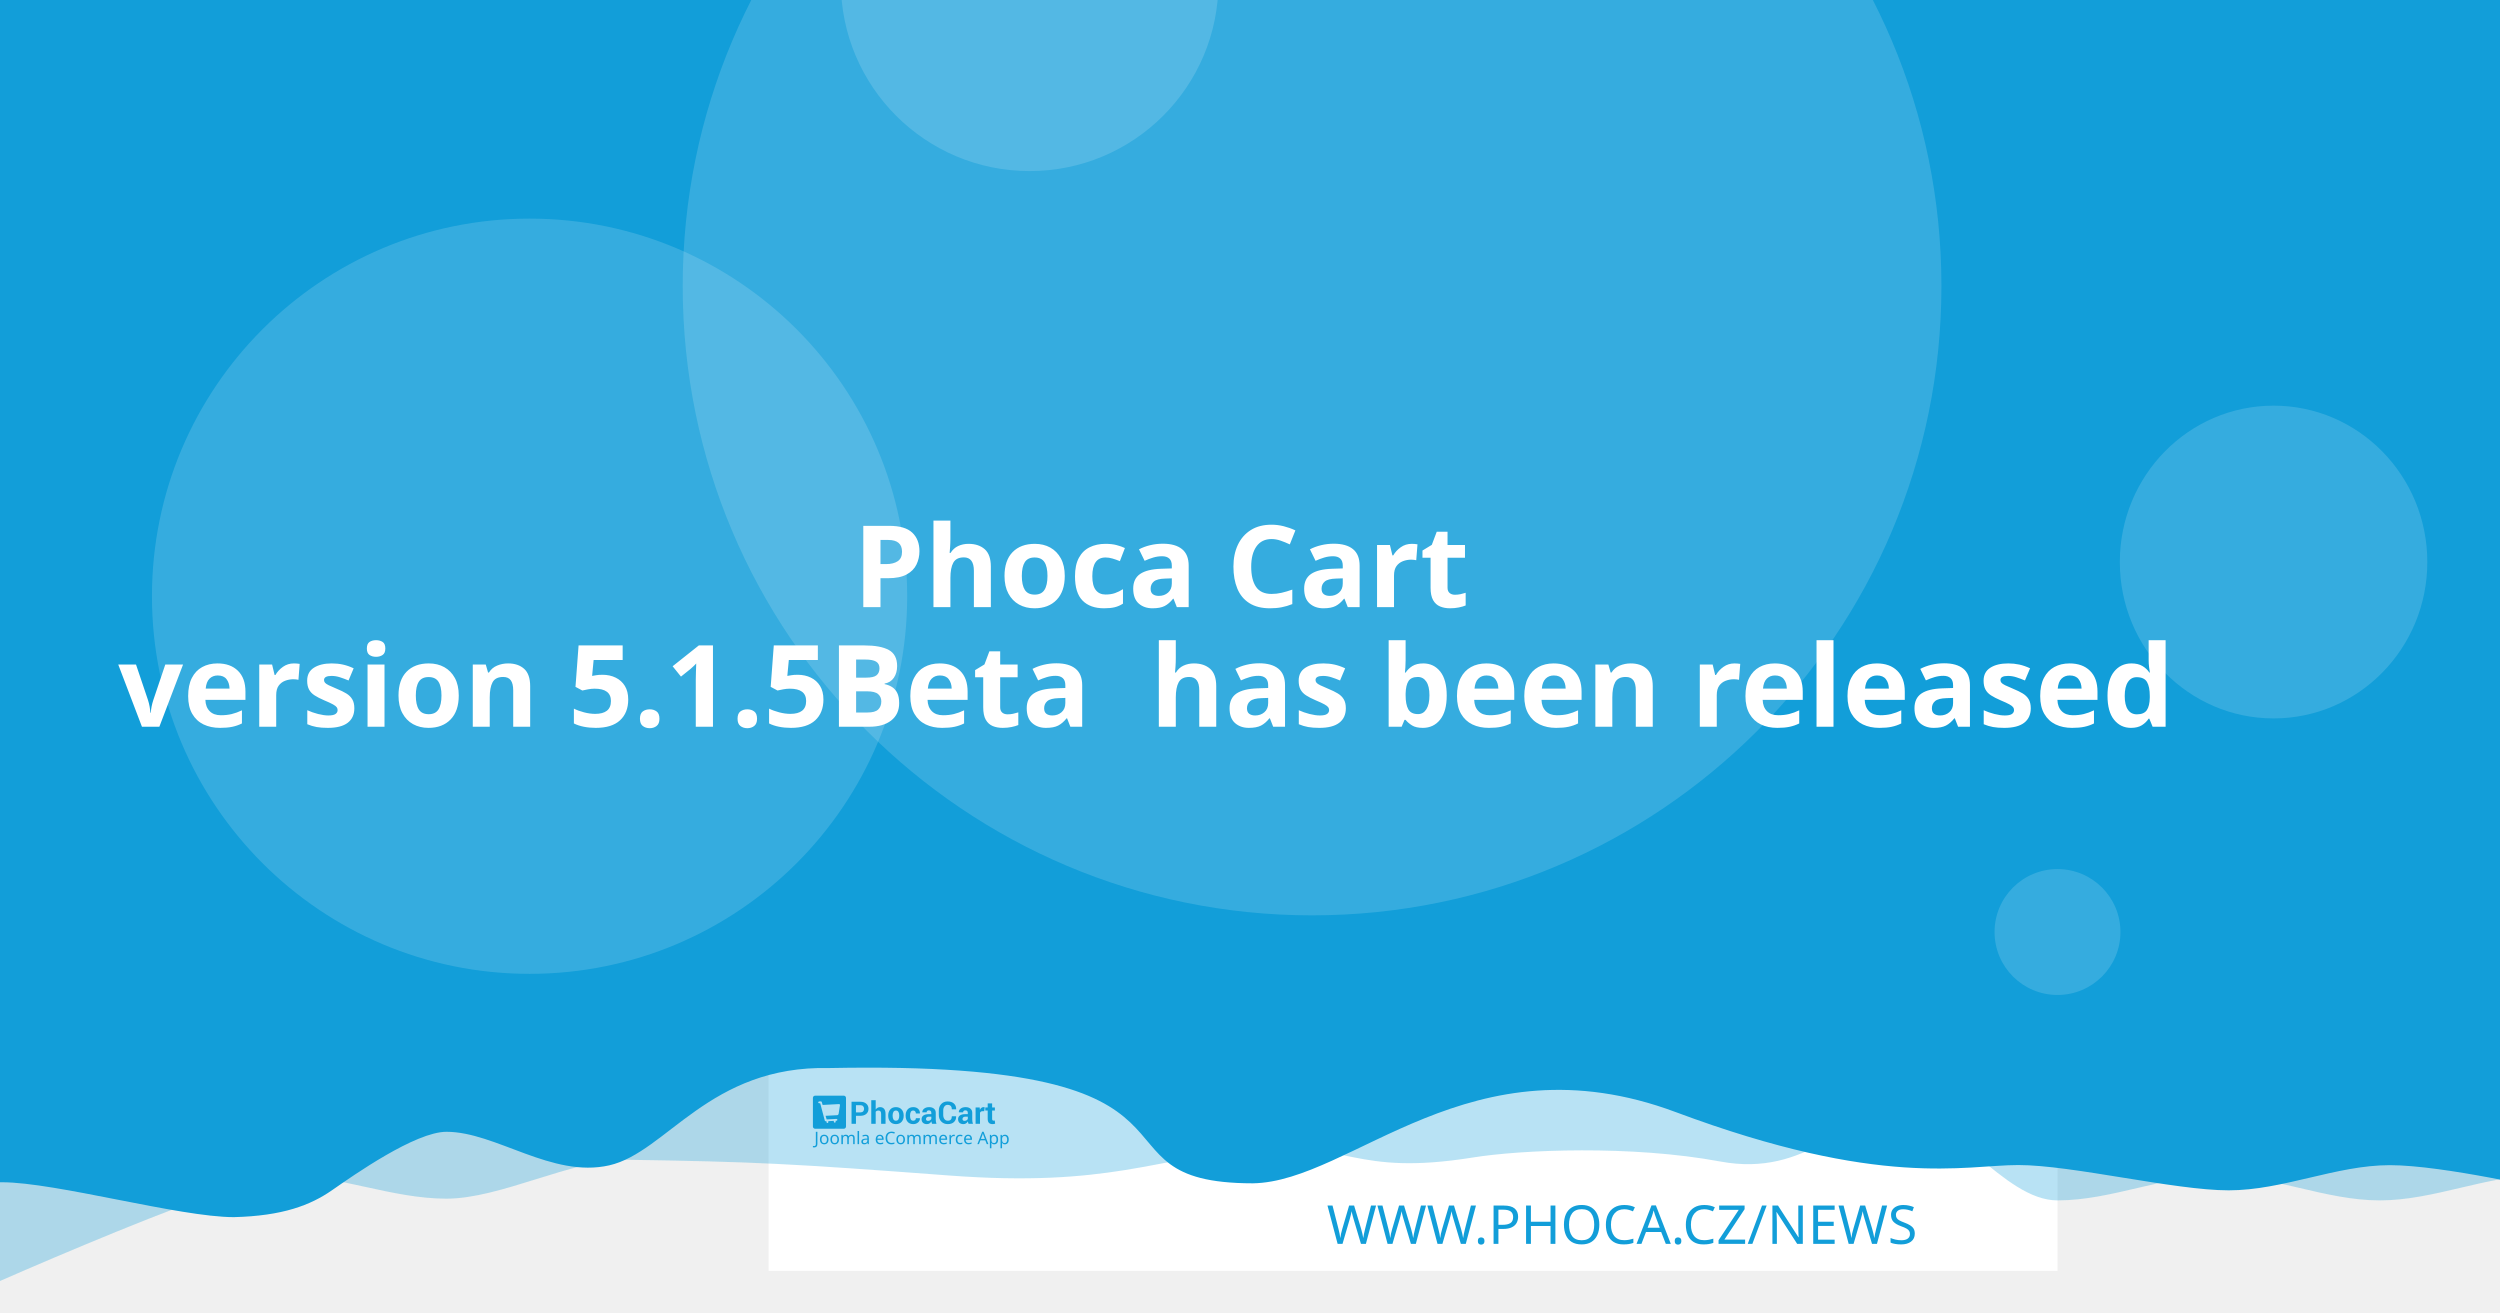
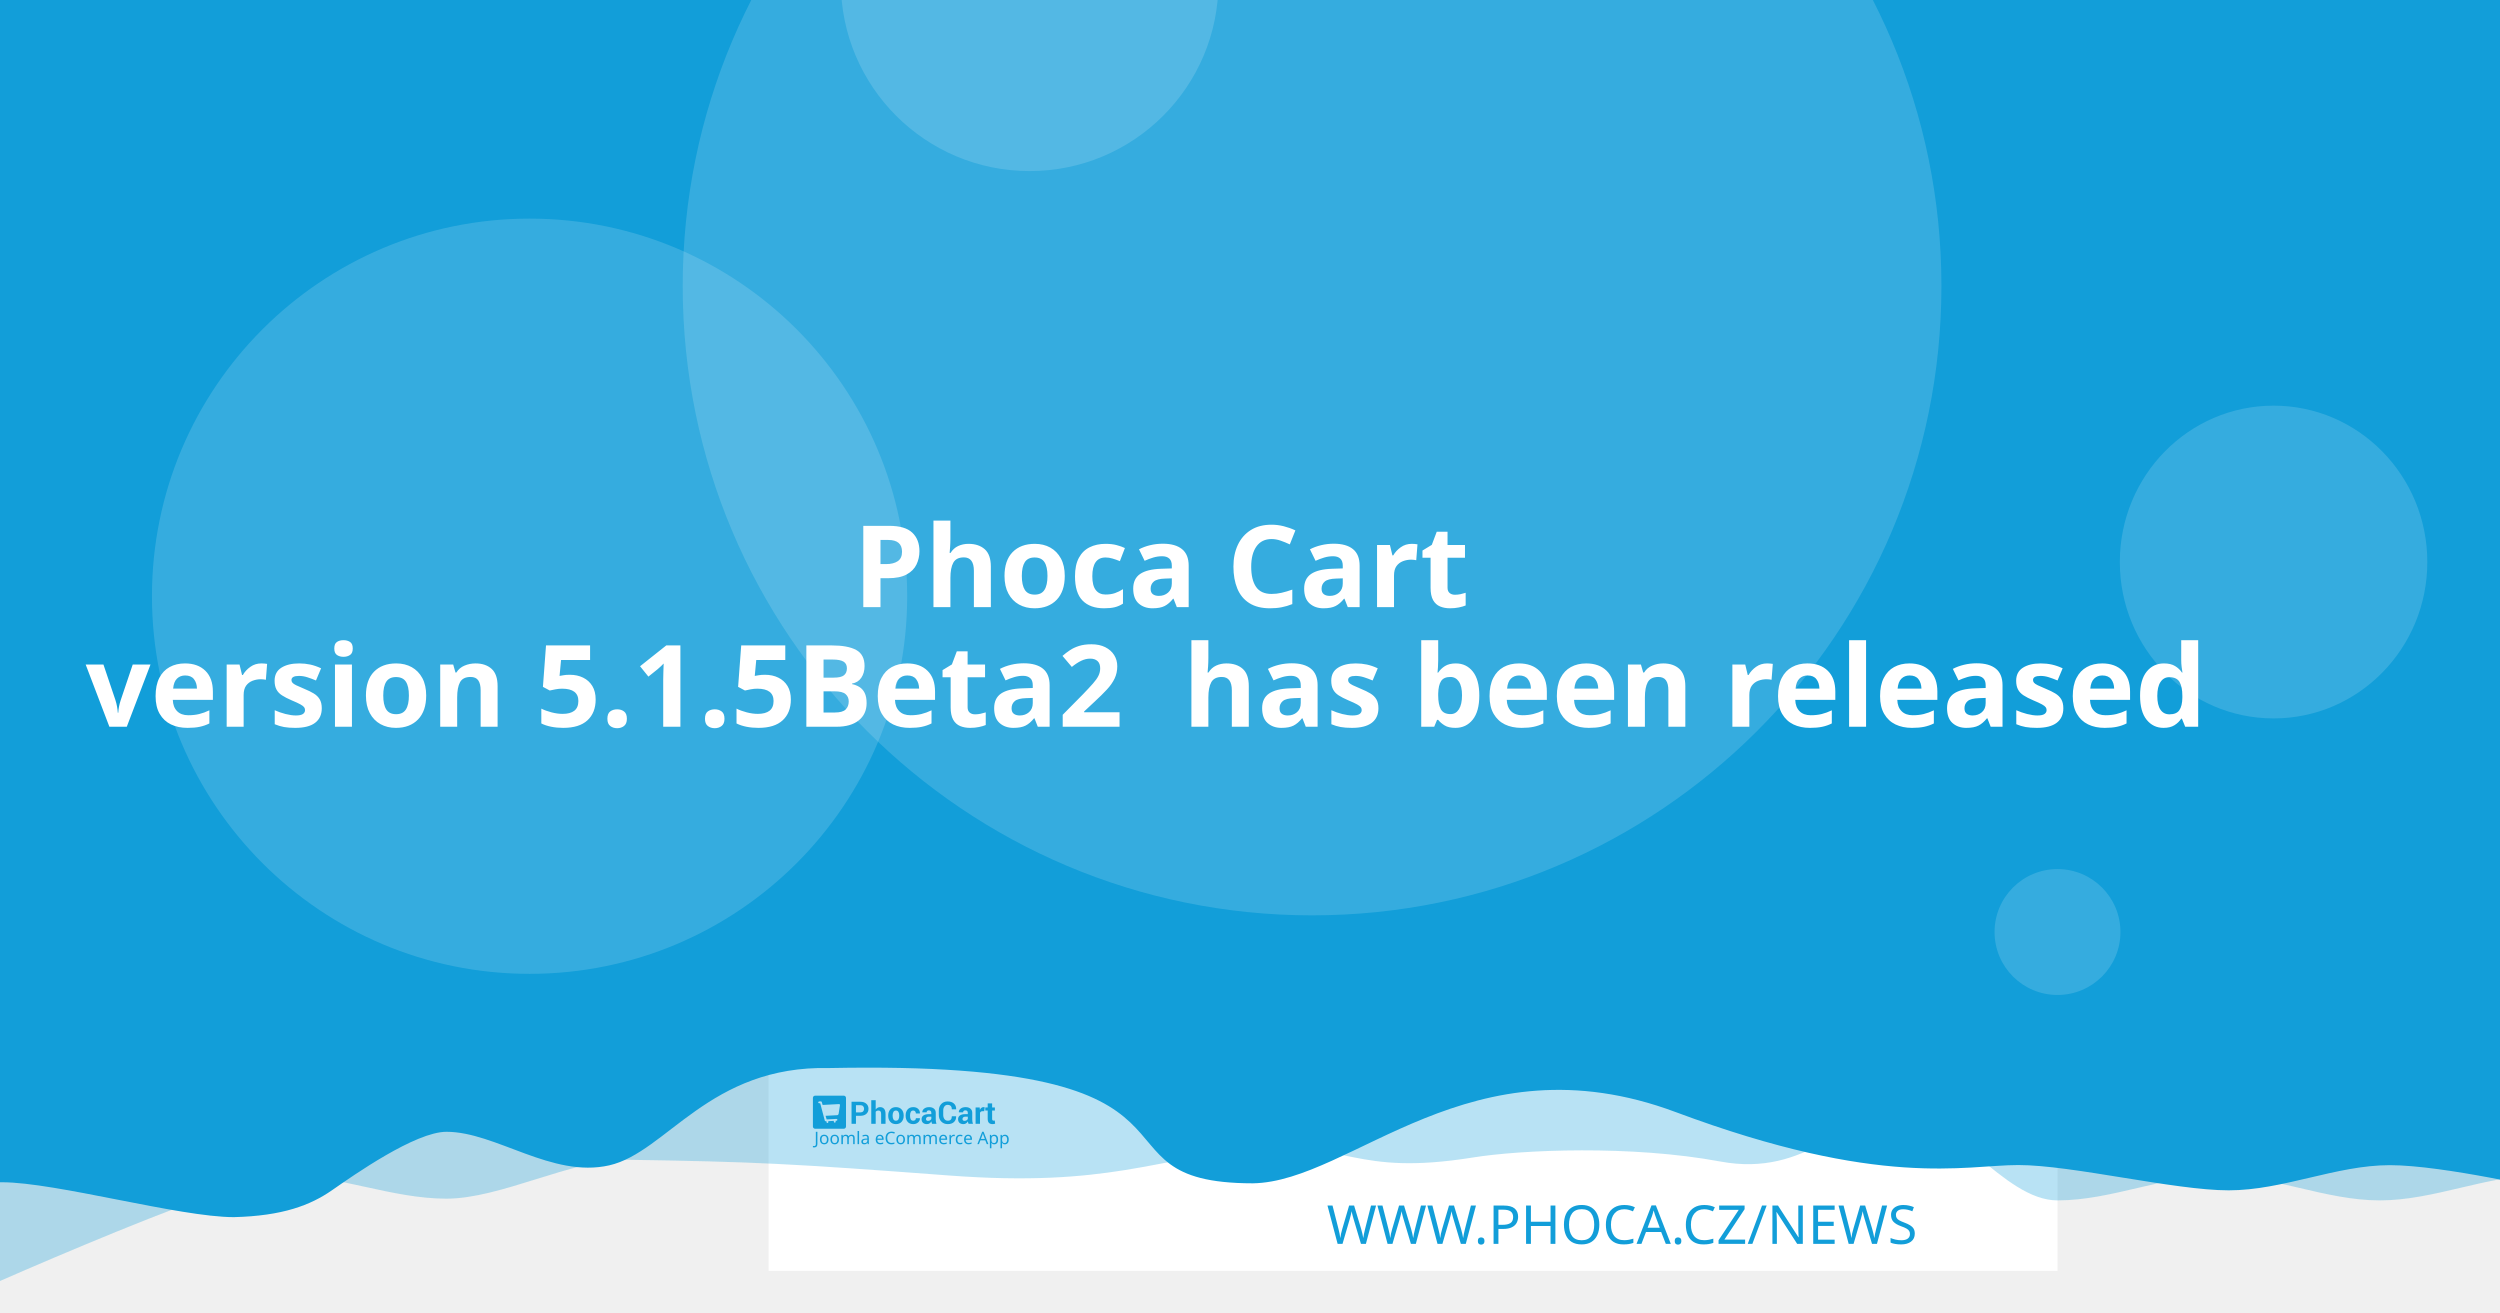
<svg xmlns="http://www.w3.org/2000/svg" width="1200" height="630" viewBox="0 0 1200 630" version="1.1" id="svg5">
  <defs id="defs2" />
  <g id="layer1">
    <path d="m 20.256,108.517 a 7.714,7.714 0 0 0 -7.714,7.714 v 97.981 a 7.714,7.714 0 0 0 7.714,7.714 h 97.976 a 7.714,7.714 0 0 0 7.714,-7.714 v -97.981 a 7.714,7.714 0 0 0 -7.714,-7.714 z m 19.435,19.56 c 0.714,-0.04 1.37,0.151 1.984,0.583 0.613,0.434 1.018,0.978 1.215,1.637 l 2.918,10.039 56.209,-2.948 c 1.002,-0.052 1.838,0.296 2.506,1.04 0.665,0.732 0.929,1.612 0.768,2.626 l -4.71,30.132 c -0.167,0.89 -0.688,1.809 -1.557,2.747 -0.869,0.95 -2.001,1.463 -3.38,1.537 l -39.707,2.079 3.671,12.389 33.562,-1.758 c 0.878,-0.049 1.633,0.215 2.28,0.783 0.632,0.583 0.971,1.312 1.019,2.19 0.046,0.878 -0.215,1.633 -0.783,2.28 -0.583,0.635 -1.312,0.974 -2.19,1.019 l -3.139,0.166 0.166,3.134 c 0.046,0.881 -0.215,1.638 -0.798,2.27 -0.571,0.647 -1.294,0.99 -2.174,1.034 -0.878,0.046 -1.635,-0.215 -2.27,-0.798 -0.647,-0.571 -0.984,-1.297 -1.03,-2.174 l -0.166,-3.134 -18.817,0.979 0.161,3.139 c 0.046,0.881 -0.212,1.638 -0.783,2.27 -0.583,0.647 -1.312,0.988 -2.19,1.034 -0.878,0.049 -1.633,-0.215 -2.28,-0.798 -0.635,-0.571 -0.974,-1.297 -1.019,-2.174 l -0.166,-3.139 -1.943,0.101 c -0.753,0.039 -1.441,-0.135 -2.079,-0.517 -0.623,-0.383 -1.068,-0.764 -1.341,-1.125 l -0.347,-0.613 -15.769,-59.624 -3.39,0.176 c -0.841,0.046 -1.586,-0.219 -2.245,-0.798 -0.659,-0.571 -1.009,-1.292 -1.055,-2.169 -0.046,-0.881 0.225,-1.635 0.824,-2.27 0.595,-0.647 1.308,-0.989 2.149,-1.034 z" style="fill:#ffffff;stroke-width:1.208;paint-order:stroke fill markers" id="path400" />
    <rect style="opacity:1;fill:#ffffff;stroke-width:6.042;stroke-linejoin:round;paint-order:stroke fill markers" id="rect723" width="618.676" height="618.676" x="368.924" y="-8.647" />
    <path id="rect4460" style="opacity:0.3;fill:#129ed9;fill-opacity:1;stroke-width:6.042;stroke-linejoin:round;paint-order:stroke fill markers" d="M 59.586,-3.814 H 1296.938 v 580.009 c 0,0 -51.556,-12.084 -77.334,-12.084 -25.778,0 -51.244,12.084 -77.335,12.084 -26.091,0 -51.556,-12.084 -77.334,-12.084 -25.778,0 -51.244,12.084 -77.335,12.084 -26.091,0 -50.615,-41.931 -76.393,-41.931 -25.778,0 -43.072,31.169 -85.504,23.256 -42.433,-7.913 -95.293,-5.729 -119.04,-1.869 -57.142,9.103 -59.508,-8.125 -105.573,-4.001 -46.065,4.124 -68.78,18.359 -145.373,12.602 -76.593,-5.757 -93.029,-6.595 -155.544,-7.578 -25.778,0 -59.826,18.693 -85.917,18.693 -26.091,0 -51.556,-11.254 -77.334,-11.254 -25.778,0 -172.338,66.428 -172.338,66.428 z" />
    <path id="rect4460-5" style="fill:#129ed9;fill-opacity:1;stroke-width:6.042;stroke-linejoin:round;paint-order:stroke fill markers" d="M -12.915,-8.647 H 1224.437 v 580.009 c 0,0 -51.556,-12.084 -77.334,-12.084 -25.778,0 -51.243,12.084 -77.334,12.084 -26.091,0 -75.228,-12.142 -101.006,-12.142 -25.778,0 -65.794,11.416 -164.408,-25.412 -98.613,-36.828 -155.373,33.433 -202.968,34.185 -85.545,-0.05 -3.558,-59.324 -203.248,-55.331 -57.687,-1.357 -78.127,40.433 -105.693,46.704 -27.566,6.271 -54.486,-16.105 -78.151,-16.105 -14.933,0 -44.462,20.77 -54.88,28.017 -10.418,7.247 -23.732,12.357 -47.124,12.95 -26.091,0 -85.565,-16.747 -111.343,-16.747 -25.778,0 -13.863,3.88 -13.863,3.88 z" />
    <circle style="opacity:0.15;fill:#ffffff;fill-opacity:1;stroke-width:6.042;stroke-linejoin:round;paint-order:stroke fill markers" id="path8376" cx="629.794" cy="137.279" r="302.088" />
    <text xml:space="preserve" style="font-style:normal;font-weight:normal;font-size:25.778px;line-height:1.25;font-family:sans-serif;fill:#129ed9;fill-opacity:1;stroke:none;stroke-width:1.208" x="953.817" y="597.071" id="text2910-3-7">
      <tspan id="tspan2908-6-5" x="953.817" y="597.071" style="font-style:normal;font-variant:normal;font-weight:300;font-stretch:normal;font-size:25.778px;font-family:Montserrat;-inkscape-font-specification:'Montserrat Light';text-align:end;text-anchor:end;fill:#129ed9;fill-opacity:1;stroke-width:1.208">WWW.PHOCA.CZ/NEWS</tspan>
    </text>
    <text xml:space="preserve" style="font-style:normal;font-variant:normal;font-weight:600;font-stretch:normal;font-size:54.666px;line-height:1.05;font-family:Rubik;-inkscape-font-specification:'Rubik Semi-Bold';fill:#ffffff;fill-opacity:1;stroke:none;stroke-width:1.577" x="600" y="234.034" id="text11252">
      <tspan x="600" y="234.034" id="tspan403" style="text-align:center;text-anchor:middle;stroke-width:1.577" />
      <tspan x="600" y="291.433" style="font-size:54.666px;text-align:center;text-anchor:middle;stroke-width:1.577" id="tspan444"> Phoca Cart</tspan>
-       <tspan x="600" y="348.833" id="tspan2906" style="font-size:54.666px;text-align:center;text-anchor:middle;stroke-width:1.577">version 5.1.5Beta
+       <tspan x="600" y="348.833" id="tspan2906" style="font-size:54.666px;text-align:center;text-anchor:middle;stroke-width:1.577">version 5.1.5Beta2
 has been released</tspan>
      <tspan x="600" y="406.232" id="tspan1994" style="font-size:54.666px;stroke-width:1.577" />
    </text>
    <circle style="opacity:0.15;fill:#ffffff;fill-opacity:1;stroke-width:6.042;stroke-linejoin:round;paint-order:stroke fill markers" id="path8376-9" cx="254.196" cy="286.191" r="181.253" />
    <circle style="opacity:0.15;fill:#ffffff;fill-opacity:1;stroke-width:6.042;stroke-linejoin:round;paint-order:stroke fill markers" id="path8376-6" cx="494.235" cy="-8.506" r="90.626" />
    <ellipse style="opacity:0.15;fill:#ffffff;fill-opacity:1;stroke-width:7.442;stroke-linejoin:round;paint-order:stroke fill markers" id="path8376-6-2" cx="1091.315" cy="269.776" rx="73.793" ry="75.059" />
    <g id="g8950" transform="matrix(0.360172,0,0,0.360172,498.6223,396.4642)" style="fill:#129ed9;fill-opacity:1;stroke-width:3.355">
      <g id="g895" transform="translate(-301.0409,359.4151)" style="fill:#129ed9;fill-opacity:1;stroke-width:3.355">
        <g transform="matrix(1.3333,0,0,-1.3333,-75.59,850.15)" fill="#ffffff" image-rendering="optimizeQuality" id="g280" style="clip-rule:evenodd;fill:#129ed9;fill-opacity:1;stroke-width:8.934;shape-rendering:geometricPrecision">
          <path d="m 99.728,617.49 v -7.994 h -4.423 v 22.031 h 8.784 c 2.532,0 4.527,-0.646 5.979,-1.937 1.452,-1.291 2.181,-2.99 2.181,-5.097 0,-2.107 -0.729,-3.801 -2.181,-5.082 -1.452,-1.281 -3.446,-1.921 -5.979,-1.921 z m 0,3.408 h 4.361 c 1.23,0 2.165,0.336 2.801,1.002 0.635,0.671 0.951,1.523 0.951,2.561 0,1.059 -0.315,1.932 -0.946,2.623 -0.63,0.687 -1.566,1.033 -2.806,1.033 H 99.728 Z" id="path262" style="fill:#129ed9;fill-opacity:1;stroke-width:3.355" />
          <path d="m 119.45,623.79 c 0.517,0.749 1.147,1.327 1.891,1.746 0.749,0.418 1.576,0.63 2.485,0.63 1.705,0 3.043,-0.568 4.02,-1.704 0.971,-1.131 1.457,-2.887 1.457,-5.252 v -9.714 h -4.418 v 9.76 c 0,1.276 -0.227,2.174 -0.677,2.706 -0.445,0.532 -1.116,0.795 -2.005,0.795 -0.605,0 -1.137,-0.108 -1.602,-0.325 -0.465,-0.217 -0.847,-0.522 -1.152,-0.919 v -12.017 h -4.418 v 23.611 h 4.418 z" id="path264" style="fill:#129ed9;fill-opacity:1;stroke-width:3.355" />
          <path d="m 131.96,617.83 c 0,2.438 0.682,4.436 2.046,5.996 1.359,1.554 3.25,2.334 5.663,2.334 2.418,0 4.315,-0.774 5.689,-2.329 1.375,-1.549 2.062,-3.553 2.062,-6.001 v -0.32 c 0,-2.458 -0.687,-4.462 -2.051,-6.011 -1.369,-1.544 -3.261,-2.319 -5.674,-2.319 -2.418,0 -4.315,0.775 -5.684,2.319 -1.364,1.549 -2.051,3.553 -2.051,6.011 z m 4.408,-0.31 c 0,-1.487 0.264,-2.68 0.785,-3.584 0.527,-0.899 1.375,-1.348 2.542,-1.348 1.142,0 1.979,0.454 2.506,1.358 0.532,0.904 0.796,2.097 0.796,3.574 v 0.315 c 0,1.446 -0.269,2.629 -0.801,3.542 -0.537,0.914 -1.38,1.374 -2.527,1.374 -1.142,0 -1.979,-0.46 -2.506,-1.379 -0.532,-0.919 -0.796,-2.102 -0.796,-3.537 z" id="path266" style="fill:#129ed9;fill-opacity:1;stroke-width:3.355" />
          <path d="m 157.01,612.59 c 0.79,0 1.421,0.227 1.891,0.682 0.475,0.454 0.713,1.064 0.713,1.828 h 4.015 l 0.041,-0.093 c 0.041,-1.653 -0.579,-3.037 -1.871,-4.152 -1.287,-1.116 -2.883,-1.673 -4.79,-1.673 -2.439,0 -4.325,0.769 -5.648,2.314 -1.318,1.544 -1.979,3.522 -1.979,5.944 v 0.449 c 0,2.412 0.656,4.395 1.974,5.944 1.317,1.554 3.198,2.329 5.638,2.329 2.02,0 3.648,-0.573 4.883,-1.725 1.235,-1.151 1.835,-2.664 1.793,-4.539 l -0.031,-0.088 h -4.026 c 0,0.842 -0.233,1.544 -0.698,2.107 -0.46,0.558 -1.101,0.837 -1.922,0.837 -1.168,0 -1.995,-0.454 -2.475,-1.358 -0.476,-0.904 -0.718,-2.071 -0.718,-3.496 v -0.454 c 0,-1.456 0.243,-2.628 0.718,-3.522 0.48,-0.888 1.312,-1.332 2.491,-1.332" id="path268" style="fill:#129ed9;fill-opacity:1;stroke-width:3.355" />
          <path d="m 175.8,609.49 c -0.165,0.372 -0.305,0.764 -0.419,1.183 -0.119,0.413 -0.202,0.837 -0.248,1.27 -0.455,-0.8 -1.054,-1.456 -1.798,-1.978 -0.739,-0.521 -1.628,-0.785 -2.656,-0.785 -1.715,0 -3.038,0.439 -3.963,1.322 -0.93,0.883 -1.395,2.086 -1.395,3.604 0,1.606 0.62,2.845 1.855,3.729 1.235,0.883 3.038,1.322 5.41,1.322 h 2.47 v 1.301 c 0,0.785 -0.207,1.394 -0.62,1.828 -0.413,0.434 -1.023,0.651 -1.834,0.651 -0.713,0 -1.266,-0.175 -1.653,-0.522 -0.393,-0.346 -0.584,-0.826 -0.584,-1.446 l -4.268,0.016 -0.016,0.093 c -0.072,1.379 0.527,2.572 1.798,3.579 1.271,1.002 2.946,1.503 5.013,1.503 1.958,0 3.545,-0.496 4.769,-1.492 1.22,-0.992 1.829,-2.406 1.829,-4.24 v -6.76 c 0,-0.769 0.062,-1.492 0.176,-2.164 0.119,-0.676 0.299,-1.348 0.553,-2.014 z m -4.046,2.943 c 0.78,0 1.468,0.191 2.077,0.574 0.605,0.382 1.013,0.826 1.225,1.332 v 2.308 h -2.47 c -0.935,0 -1.648,-0.232 -2.134,-0.702 -0.481,-0.47 -0.724,-1.033 -0.724,-1.699 0,-0.542 0.181,-0.981 0.542,-1.312 0.367,-0.336 0.858,-0.501 1.483,-0.501" id="path270" style="fill:#129ed9;fill-opacity:1;stroke-width:3.355" />
          <path d="m 199.84,617.01 0.031,-0.088 c 0.041,-2.37 -0.682,-4.25 -2.17,-5.645 -1.488,-1.394 -3.555,-2.091 -6.201,-2.091 -2.656,0 -4.811,0.852 -6.464,2.556 -1.653,1.704 -2.486,3.894 -2.486,6.579 v 4.369 c 0,2.67 0.812,4.86 2.424,6.574 1.617,1.715 3.715,2.572 6.299,2.572 2.723,0 4.852,-0.697 6.386,-2.097 1.535,-1.399 2.284,-3.305 2.243,-5.717 l -0.031,-0.088 h -4.299 c 0,1.451 -0.346,2.561 -1.044,3.336 -0.698,0.769 -1.783,1.157 -3.255,1.157 -1.323,0 -2.372,-0.537 -3.147,-1.606 -0.78,-1.074 -1.168,-2.438 -1.168,-4.1 v -4.39 c 0,-1.683 0.408,-3.057 1.225,-4.131 0.822,-1.069 1.922,-1.606 3.317,-1.606 1.38,0 2.403,0.372 3.064,1.11 0.661,0.744 0.992,1.844 0.992,3.305 z" id="path272" style="fill:#129ed9;fill-opacity:1;stroke-width:3.355" />
          <path d="m 212.27,609.49 c -0.165,0.372 -0.305,0.764 -0.419,1.183 -0.119,0.413 -0.202,0.837 -0.248,1.27 -0.455,-0.8 -1.054,-1.456 -1.798,-1.978 -0.739,-0.521 -1.628,-0.785 -2.656,-0.785 -1.716,0 -3.038,0.439 -3.963,1.322 -0.93,0.883 -1.395,2.086 -1.395,3.604 0,1.606 0.62,2.845 1.855,3.729 1.235,0.883 3.039,1.322 5.41,1.322 h 2.47 v 1.301 c 0,0.785 -0.207,1.394 -0.62,1.828 -0.413,0.434 -1.023,0.651 -1.834,0.651 -0.713,0 -1.266,-0.175 -1.654,-0.522 -0.393,-0.346 -0.584,-0.826 -0.584,-1.446 l -4.268,0.016 -0.016,0.093 c -0.072,1.379 0.527,2.572 1.798,3.579 1.271,1.002 2.945,1.503 5.013,1.503 1.958,0 3.545,-0.496 4.769,-1.492 1.22,-0.992 1.829,-2.406 1.829,-4.24 v -6.76 c 0,-0.769 0.062,-1.492 0.176,-2.164 0.119,-0.676 0.3,-1.348 0.553,-2.014 z m -4.046,2.943 c 0.78,0 1.468,0.191 2.077,0.574 0.605,0.382 1.013,0.826 1.224,1.332 v 2.308 h -2.47 c -0.935,0 -1.649,-0.232 -2.134,-0.702 -0.481,-0.47 -0.723,-1.033 -0.723,-1.699 0,-0.542 0.181,-0.981 0.542,-1.312 0.367,-0.336 0.858,-0.501 1.483,-0.501" id="path274" style="fill:#129ed9;fill-opacity:1;stroke-width:3.355" />
          <path d="m 227.92,622.06 -1.617,0.046 c -0.656,0 -1.199,-0.134 -1.623,-0.408 -0.423,-0.274 -0.744,-0.656 -0.966,-1.152 v -11.052 h -4.408 v 16.36 h 4.103 l 0.196,-2.422 c 0.382,0.857 0.883,1.528 1.494,2.009 0.61,0.48 1.312,0.723 2.108,0.723 0.223,0 0.429,-0.015 0.615,-0.052 0.186,-0.036 0.377,-0.077 0.568,-0.129 z" id="path276" style="fill:#129ed9;fill-opacity:1;stroke-width:3.355" />
          <path d="m 235.83,629.86 v -4.007 h 2.754 v -3.099 H 235.83 v -8.33 c 0,-0.635 0.129,-1.09 0.393,-1.363 0.263,-0.274 0.615,-0.408 1.059,-0.408 0.232,0 0.434,0.01 0.599,0.036 0.166,0.026 0.362,0.072 0.579,0.129 l 0.383,-3.181 c -0.445,-0.155 -0.878,-0.268 -1.302,-0.341 -0.424,-0.078 -0.884,-0.114 -1.38,-0.114 -1.524,0 -2.697,0.418 -3.519,1.255 -0.822,0.837 -1.235,2.159 -1.235,3.977 v 8.34 h -2.392 v 3.099 h 2.392 v 4.007 z" id="path278" style="fill:#129ed9;fill-opacity:1;stroke-width:3.355" />
        </g>
        <g fill="#ffffff" fill-rule="evenodd" image-rendering="optimizeQuality" stroke-width="1.934" aria-label="Joomla eCommerce App" id="g318" style="clip-rule:evenodd;fill:#129ed9;fill-opacity:1;shape-rendering:geometricPrecision">
          <path d="M 1.704,69 Q 1.151,69 0.736,68.908 0.321,68.839 -0.002,68.7 v -1.752 q 0.369,0.092 0.784,0.161 0.415,0.069 0.876,0.069 0.576,0 1.083,-0.231 0.53,-0.231 0.853,-0.807 0.323,-0.576 0.323,-1.614 v -16.368 h 2.075 v 16.206 q 0,2.374 -1.176,3.504 -1.176,1.13 -3.112,1.13 z" id="path282" style="fill:#129ed9;fill-opacity:1;stroke-width:1.934" />
          <path d="m 20.792,58.419 q 0,3.066 -1.568,4.749 -1.545,1.683 -4.196,1.683 -1.637,0 -2.928,-0.738 -1.268,-0.761 -2.006,-2.19 -0.738,-1.452 -0.738,-3.504 0,-3.066 1.545,-4.726 1.545,-1.66 4.196,-1.66 1.683,0 2.951,0.761 1.291,0.738 2.006,2.167 0.738,1.406 0.738,3.458 z m -9.336,0 q 0,2.19 0.853,3.481 0.876,1.268 2.766,1.268 1.867,0 2.743,-1.268 0.876,-1.291 0.876,-3.481 0,-2.19 -0.876,-3.435 -0.876,-1.245 -2.766,-1.245 -1.89,0 -2.743,1.245 -0.853,1.245 -0.853,3.435 z" id="path284" style="fill:#129ed9;fill-opacity:1;stroke-width:1.934" />
          <path d="m 34.739,58.419 q 0,3.066 -1.568,4.749 -1.545,1.683 -4.196,1.683 -1.637,0 -2.928,-0.738 -1.268,-0.761 -2.006,-2.19 -0.738,-1.452 -0.738,-3.504 0,-3.066 1.545,-4.726 1.545,-1.66 4.196,-1.66 1.683,0 2.951,0.761 1.291,0.738 2.006,2.167 0.738,1.406 0.738,3.458 z m -9.336,0 q 0,2.19 0.853,3.481 0.876,1.268 2.766,1.268 1.867,0 2.743,-1.268 0.876,-1.291 0.876,-3.481 0,-2.19 -0.876,-3.435 -0.876,-1.245 -2.766,-1.245 -1.89,0 -2.743,1.245 -0.853,1.245 -0.853,3.435 z" id="path286" style="fill:#129ed9;fill-opacity:1;stroke-width:1.934" />
          <path d="m 51.499,52.033 q 2.098,0 3.135,1.083 1.037,1.06 1.037,3.458 V 64.62 H 53.666 v -7.953 q 0,-2.928 -2.513,-2.928 -1.798,0 -2.582,1.037 -0.761,1.037 -0.761,3.02 V 64.62 h -2.006 v -7.953 q 0,-2.928 -2.536,-2.928 -1.867,0 -2.582,1.153 -0.715,1.153 -0.715,3.32 v 6.409 h -2.029 v -12.356 h 1.637 l 0.3,1.683 h 0.115 q 0.576,-0.968 1.545,-1.429 0.991,-0.484 2.098,-0.484 2.905,0 3.781,2.075 h 0.115 q 0.622,-1.06 1.683,-1.568 1.083,-0.507 2.282,-0.507 z" id="path288" style="fill:#129ed9;fill-opacity:1;stroke-width:1.934" />
          <path d="M 61.527,64.62 H 59.498 V 47.1 h 2.029 z" id="path290" style="fill:#129ed9;fill-opacity:1;stroke-width:1.934" />
          <path d="m 70.126,52.056 q 2.259,0 3.343,0.991 1.083,0.991 1.083,3.158 v 8.414 h -1.475 l -0.392,-1.752 h -0.092 q -0.807,1.014 -1.706,1.498 -0.876,0.484 -2.444,0.484 -1.683,0 -2.789,-0.876 -1.107,-0.899 -1.107,-2.789 0,-1.844 1.452,-2.836 1.452,-1.014 4.472,-1.107 l 2.098,-0.069 v -0.738 q 0,-1.545 -0.669,-2.144 -0.669,-0.599 -1.89,-0.599 -0.968,0 -1.844,0.3 -0.876,0.277 -1.637,0.645 l -0.622,-1.522 q 0.807,-0.438 1.913,-0.738 1.107,-0.323 2.305,-0.323 z m 0.599,6.593 q -2.305,0.092 -3.204,0.738 -0.876,0.645 -0.876,1.821 0,1.037 0.622,1.522 0.645,0.484 1.637,0.484 1.568,0 2.605,-0.853 1.037,-0.876 1.037,-2.674 v -1.107 z" id="path292" style="fill:#129ed9;fill-opacity:1;stroke-width:1.934" />
          <path d="m 89.144,52.033 q 1.591,0 2.72,0.692 1.153,0.692 1.752,1.96 0.622,1.245 0.622,2.928 v 1.222 h -8.46 q 0.046,2.098 1.06,3.204 1.037,1.083 2.882,1.083 1.176,0 2.075,-0.207 0.922,-0.231 1.89,-0.645 v 1.775 q -0.945,0.415 -1.867,0.599 -0.922,0.207 -2.19,0.207 -1.752,0 -3.112,-0.715 -1.337,-0.715 -2.098,-2.121 -0.738,-1.429 -0.738,-3.481 0,-2.029 0.669,-3.481 0.692,-1.452 1.913,-2.236 1.245,-0.784 2.882,-0.784 z m -0.023,1.66 q -1.452,0 -2.305,0.945 -0.83,0.922 -0.991,2.582 h 6.293 q -0.023,-1.568 -0.738,-2.536 -0.715,-0.991 -2.259,-0.991 z" id="path294" style="fill:#129ed9;fill-opacity:1;stroke-width:1.934" />
          <path d="m 104.71,49.751 q -2.651,0 -4.173,1.775 -1.522,1.775 -1.522,4.864 0,3.066 1.406,4.864 1.429,1.775 4.265,1.775 1.083,0 2.052,-0.184 0.968,-0.184 1.89,-0.461 v 1.798 q -0.922,0.346 -1.913,0.507 -0.968,0.161 -2.328,0.161 -2.513,0 -4.196,-1.037 -1.683,-1.037 -2.536,-2.951 -0.83,-1.913 -0.83,-4.495 0,-2.49 0.899,-4.38 0.922,-1.913 2.697,-2.974 1.775,-1.083 4.311,-1.083 2.605,0 4.541,0.968 l -0.83,1.752 q -0.761,-0.346 -1.706,-0.622 -0.922,-0.277 -2.029,-0.277 z" id="path296" style="fill:#129ed9;fill-opacity:1;stroke-width:1.934" />
          <path d="m 122.69,58.419 q 0,3.066 -1.568,4.749 -1.545,1.683 -4.196,1.683 -1.637,0 -2.928,-0.738 -1.268,-0.761 -2.006,-2.19 -0.738,-1.452 -0.738,-3.504 0,-3.066 1.545,-4.726 1.545,-1.66 4.196,-1.66 1.683,0 2.951,0.761 1.291,0.738 2.006,2.167 0.738,1.406 0.738,3.458 z m -9.336,0 q 0,2.19 0.853,3.481 0.876,1.268 2.766,1.268 1.867,0 2.743,-1.268 0.876,-1.291 0.876,-3.481 0,-2.19 -0.876,-3.435 -0.876,-1.245 -2.766,-1.245 -1.89,0 -2.743,1.245 -0.853,1.245 -0.853,3.435 z" id="path298" style="fill:#129ed9;fill-opacity:1;stroke-width:1.934" />
          <path d="m 139.45,52.033 q 2.098,0 3.135,1.083 1.037,1.06 1.037,3.458 V 64.62 h -2.006 v -7.953 q 0,-2.928 -2.513,-2.928 -1.798,0 -2.582,1.037 -0.761,1.037 -0.761,3.02 V 64.62 h -2.006 v -7.953 q 0,-2.928 -2.536,-2.928 -1.867,0 -2.582,1.153 -0.715,1.153 -0.715,3.32 v 6.409 h -2.029 v -12.356 h 1.637 l 0.3,1.683 h 0.115 q 0.576,-0.968 1.545,-1.429 0.991,-0.484 2.098,-0.484 2.905,0 3.781,2.075 h 0.115 q 0.622,-1.06 1.683,-1.568 1.083,-0.507 2.282,-0.507 z" id="path300" style="fill:#129ed9;fill-opacity:1;stroke-width:1.934" />
          <path d="m 161,52.033 q 2.098,0 3.135,1.083 1.037,1.06 1.037,3.458 V 64.62 h -2.006 v -7.953 q 0,-2.928 -2.513,-2.928 -1.798,0 -2.582,1.037 -0.761,1.037 -0.761,3.02 V 64.62 h -2.006 v -7.953 q 0,-2.928 -2.536,-2.928 -1.867,0 -2.582,1.153 -0.715,1.153 -0.715,3.32 v 6.409 h -2.029 v -12.356 h 1.637 l 0.3,1.683 h 0.115 q 0.576,-0.968 1.545,-1.429 0.991,-0.484 2.098,-0.484 2.905,0 3.781,2.075 h 0.115 q 0.622,-1.06 1.683,-1.568 1.083,-0.507 2.282,-0.507 z" id="path302" style="fill:#129ed9;fill-opacity:1;stroke-width:1.934" />
          <path d="m 173.77,52.033 q 1.591,0 2.72,0.692 1.153,0.692 1.752,1.96 0.622,1.245 0.622,2.928 v 1.222 h -8.46 q 0.046,2.098 1.06,3.204 1.037,1.083 2.882,1.083 1.176,0 2.075,-0.207 0.922,-0.231 1.89,-0.645 v 1.775 q -0.945,0.415 -1.867,0.599 -0.922,0.207 -2.19,0.207 -1.752,0 -3.112,-0.715 -1.337,-0.715 -2.098,-2.121 -0.738,-1.429 -0.738,-3.481 0,-2.029 0.669,-3.481 0.692,-1.452 1.913,-2.236 1.245,-0.784 2.882,-0.784 z m -0.023,1.66 q -1.452,0 -2.305,0.945 -0.83,0.922 -0.991,2.582 h 6.293 q -0.023,-1.568 -0.738,-2.536 -0.715,-0.991 -2.259,-0.991 z" id="path304" style="fill:#129ed9;fill-opacity:1;stroke-width:1.934" />
          <path d="m 187.76,52.033 q 0.346,0 0.738,0.046 0.415,0.023 0.715,0.092 l -0.254,1.867 q -0.3,-0.069 -0.669,-0.115 -0.346,-0.046 -0.669,-0.046 -0.945,0 -1.775,0.53 -0.83,0.507 -1.337,1.452 -0.484,0.922 -0.484,2.167 v 6.593 h -2.029 v -12.356 h 1.66 l 0.231,2.259 h 0.092 q 0.599,-1.014 1.545,-1.752 0.945,-0.738 2.236,-0.738 z" id="path306" style="fill:#129ed9;fill-opacity:1;stroke-width:1.934" />
          <path d="m 196.02,64.851 q -1.637,0 -2.928,-0.669 -1.268,-0.669 -2.006,-2.075 -0.715,-1.406 -0.715,-3.596 0,-2.282 0.761,-3.712 0.761,-1.429 2.052,-2.098 1.314,-0.669 2.974,-0.669 0.945,0 1.821,0.207 0.876,0.184 1.429,0.461 l -0.622,1.683 q -0.553,-0.207 -1.291,-0.392 -0.738,-0.184 -1.383,-0.184 -3.642,0 -3.642,4.68 0,2.236 0.876,3.435 0.899,1.176 2.651,1.176 1.014,0 1.775,-0.207 0.784,-0.207 1.429,-0.507 v 1.798 q -0.622,0.323 -1.383,0.484 -0.738,0.184 -1.798,0.184 z" id="path308" style="fill:#129ed9;fill-opacity:1;stroke-width:1.934" />
          <path d="m 206.9,52.033 q 1.591,0 2.72,0.692 1.153,0.692 1.752,1.96 0.622,1.245 0.622,2.928 v 1.222 h -8.46 q 0.046,2.098 1.06,3.204 1.037,1.083 2.882,1.083 1.176,0 2.075,-0.207 0.922,-0.231 1.89,-0.645 v 1.775 q -0.945,0.415 -1.867,0.599 -0.922,0.207 -2.19,0.207 -1.752,0 -3.112,-0.715 -1.337,-0.715 -2.098,-2.121 -0.738,-1.429 -0.738,-3.481 0,-2.029 0.669,-3.481 0.692,-1.452 1.913,-2.236 1.245,-0.784 2.882,-0.784 z m -0.023,1.66 q -1.452,0 -2.305,0.945 -0.83,0.922 -0.991,2.582 h 6.293 q -0.023,-1.568 -0.738,-2.536 -0.715,-0.991 -2.259,-0.991 z" id="path310" style="fill:#129ed9;fill-opacity:1;stroke-width:1.934" />
          <path d="m 231.73,64.62 -1.983,-5.095 h -6.524 l -1.96,5.095 h -2.098 l 6.432,-16.529 h 1.867 l 6.409,16.529 z m -4.449,-11.918 q -0.069,-0.184 -0.231,-0.669 -0.161,-0.484 -0.323,-0.991 -0.138,-0.53 -0.231,-0.807 -0.161,0.715 -0.369,1.406 -0.207,0.669 -0.346,1.06 l -1.867,4.979 h 5.21 z" id="path312" style="fill:#129ed9;fill-opacity:1;stroke-width:1.934" />
          <path d="m 241.73,52.033 q 2.282,0 3.665,1.591 1.406,1.591 1.406,4.795 0,3.158 -1.406,4.795 -1.383,1.637 -3.688,1.637 -1.429,0 -2.374,-0.53 -0.922,-0.553 -1.452,-1.268 h -0.138 q 0.046,0.392 0.092,0.991 0.046,0.599 0.046,1.037 v 5.072 h -2.029 v -17.889 h 1.66 l 0.277,1.683 h 0.092 q 0.553,-0.807 1.452,-1.36 0.899,-0.553 2.397,-0.553 z m -0.369,1.706 q -1.89,0 -2.674,1.06 -0.761,1.06 -0.807,3.227 v 0.392 q 0,2.282 0.738,3.527 0.761,1.222 2.789,1.222 1.13,0 1.844,-0.622 0.738,-0.622 1.083,-1.683 0.369,-1.083 0.369,-2.467 0,-2.121 -0.83,-3.389 -0.807,-1.268 -2.513,-1.268 z" id="path314" style="fill:#129ed9;fill-opacity:1;stroke-width:1.934" />
          <path d="m 255.91,52.033 q 2.282,0 3.665,1.591 1.406,1.591 1.406,4.795 0,3.158 -1.406,4.795 -1.383,1.637 -3.688,1.637 -1.429,0 -2.374,-0.53 -0.922,-0.553 -1.452,-1.268 h -0.138 q 0.046,0.392 0.092,0.991 0.046,0.599 0.046,1.037 v 5.072 h -2.029 v -17.889 h 1.66 l 0.277,1.683 h 0.092 q 0.553,-0.807 1.452,-1.36 0.899,-0.553 2.397,-0.553 z m -0.369,1.706 q -1.89,0 -2.674,1.06 -0.761,1.06 -0.807,3.227 v 0.392 q 0,2.282 0.738,3.527 0.761,1.222 2.789,1.222 1.13,0 1.844,-0.622 0.738,-0.622 1.083,-1.683 0.369,-1.083 0.369,-2.467 0,-2.121 -0.83,-3.389 -0.807,-1.268 -2.513,-1.268 z" id="path316" style="fill:#129ed9;fill-opacity:1;stroke-width:1.934" />
        </g>
        <path d="M 3,0 A 3,3 0 0 0 0,3 v 38.107 a 3,3 0 0 0 3,3 h 38.105 a 3,3 0 0 0 3,-3 V 3 a 3,3 0 0 0 -3,-3 z m 7.559,7.607 c 0.278,-0.015 0.533,0.059 0.771,0.227 0.239,0.169 0.396,0.38 0.473,0.637 l 1.135,3.904 21.861,-1.147 c 0.39,-0.02 0.715,0.115 0.975,0.404 0.259,0.285 0.361,0.627 0.299,1.022 l -1.832,11.719 c -0.065,0.346 -0.268,0.703 -0.605,1.068 -0.338,0.37 -0.778,0.569 -1.315,0.598 l -15.443,0.809 1.428,4.818 13.053,-0.684 c 0.341,-0.019 0.635,0.084 0.887,0.305 0.246,0.227 0.378,0.51 0.396,0.852 0.018,0.341 -0.084,0.635 -0.305,0.887 -0.227,0.247 -0.51,0.379 -0.852,0.396 l -1.221,0.064 0.064,1.219 c 0.018,0.343 -0.084,0.637 -0.311,0.883 -0.222,0.252 -0.503,0.385 -0.846,0.402 -0.341,0.018 -0.636,-0.084 -0.883,-0.311 -0.252,-0.222 -0.383,-0.504 -0.4,-0.846 l -0.064,-1.219 -7.318,0.381 0.062,1.221 c 0.018,0.343 -0.083,0.637 -0.305,0.883 -0.227,0.252 -0.51,0.384 -0.852,0.402 -0.341,0.019 -0.635,-0.084 -0.887,-0.311 -0.247,-0.222 -0.379,-0.504 -0.396,-0.846 l -0.064,-1.221 -0.756,0.039 c -0.293,0.015 -0.561,-0.052 -0.809,-0.201 -0.242,-0.149 -0.415,-0.297 -0.521,-0.438 l -0.135,-0.238 -6.133,-23.189 -1.318,0.068 C 8.066,10.184 7.776,10.082 7.52,9.856 7.263,9.634 7.127,9.354 7.11,9.012 7.092,8.67 7.197,8.377 7.43,8.13 7.661,7.878 7.939,7.745 8.266,7.727 Z" fill="#ffffff" style="fill:#129ed9;fill-opacity:1;stroke-width:8.934;paint-order:stroke fill markers" id="path334" />
      </g>
    </g>
    <circle style="opacity:0.15;fill:#ffffff;fill-opacity:1;stroke-width:6.042;stroke-linejoin:round;paint-order:stroke fill markers" id="path8376-6-2-1" cx="987.6" cy="447.37" r="30.209" />
  </g>
</svg>
